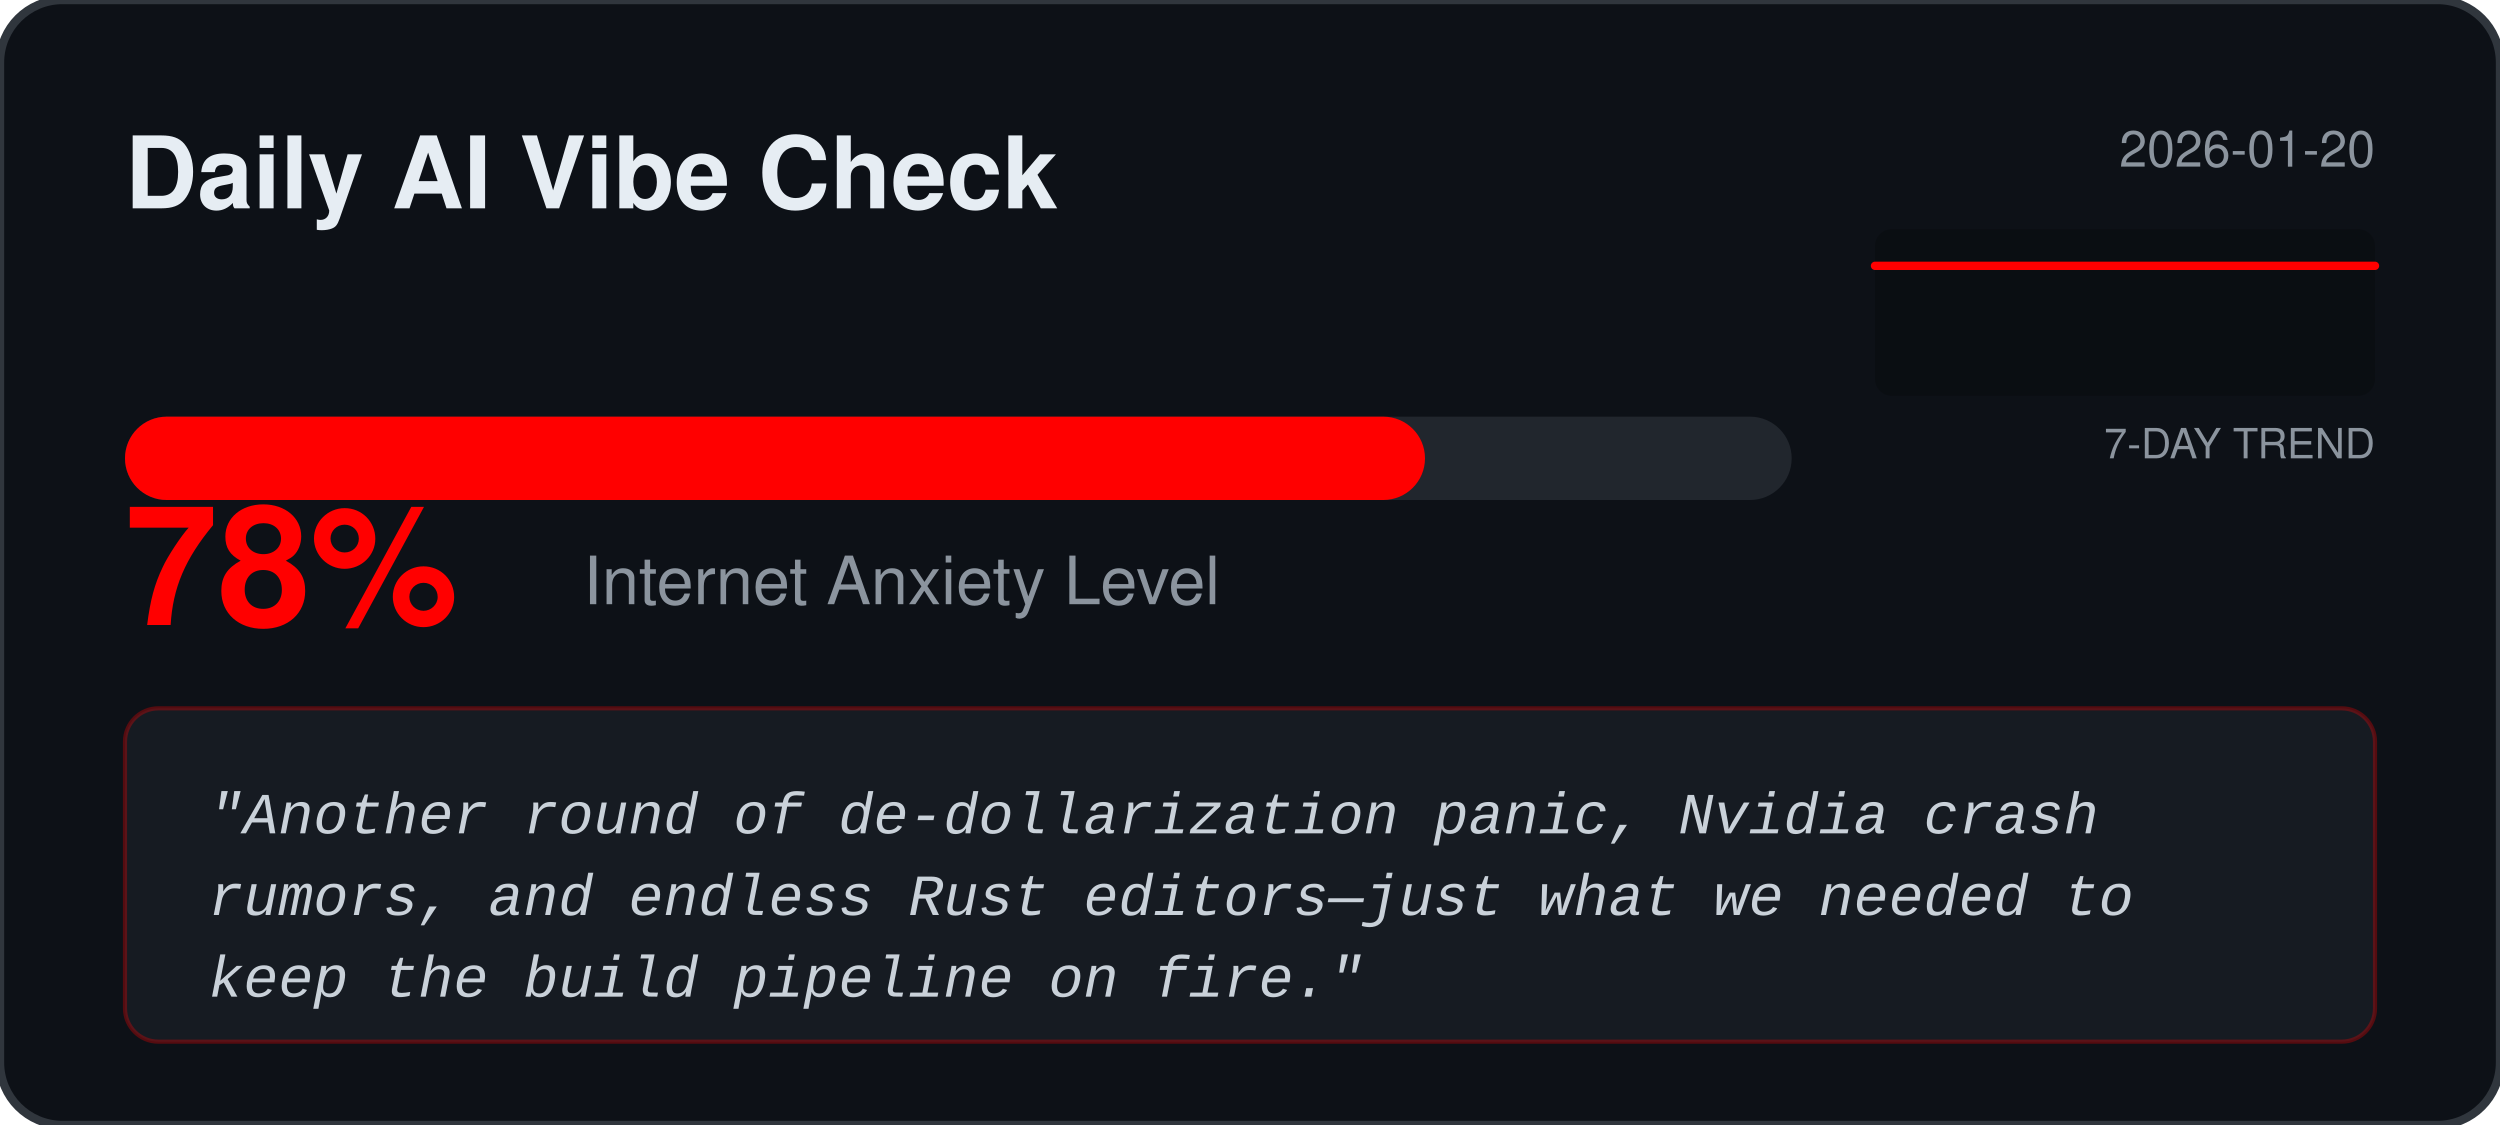
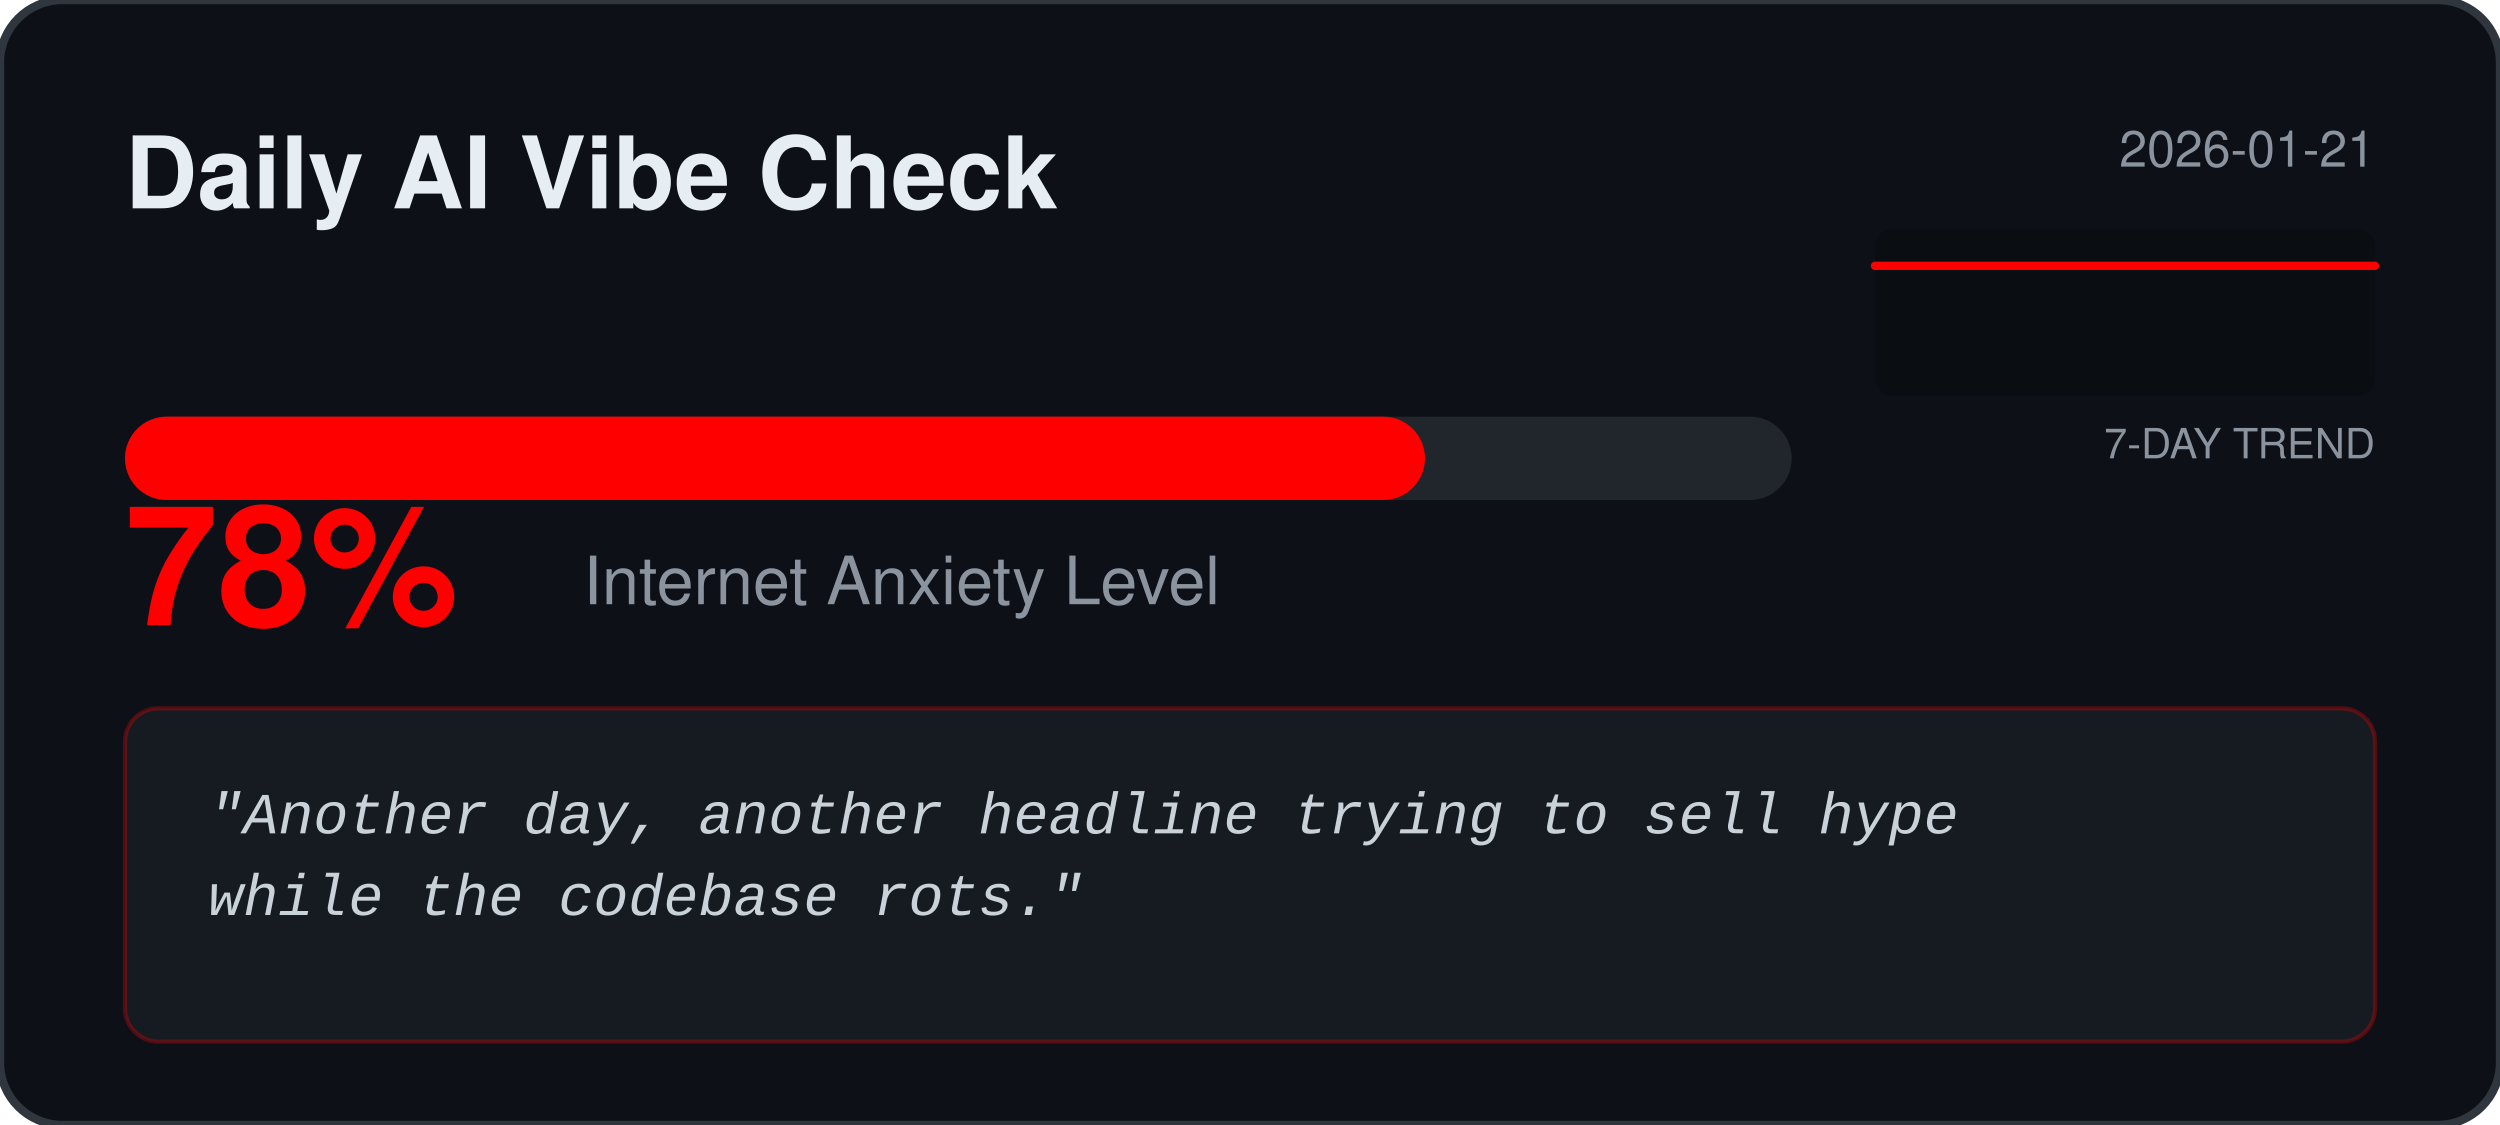
<svg xmlns="http://www.w3.org/2000/svg" width="600" height="270" viewBox="0 0 600 270" fill="none">
  <rect width="600" height="270" rx="15" fill="#0D1117" stroke="#30363D" stroke-width="2" />
  <text x="30" y="50" fill="#E6EDF3" font-family="Segoe UI, Helvetica, sans-serif" font-weight="bold" font-size="24">Daily AI Vibe Check</text>
-   <text x="570" y="40" fill="#8B949E" font-family="Segoe UI, Helvetica, sans-serif" font-size="12" text-anchor="end">2026-01-20</text>
+   <text x="570" y="40" fill="#8B949E" font-family="Segoe UI, Helvetica, sans-serif" font-size="12" text-anchor="end">2026-01-21</text>
  <rect x="450" y="55" width="120" height="40" fill="#000000" fill-opacity="0.2" rx="4" />
  <text x="570" y="110" fill="#8B949E" font-family="Segoe UI, Helvetica, sans-serif" font-size="10" text-anchor="end">7-DAY TREND</text>
  <polyline points="450.0,63.8 470.0,63.8 490.0,63.8 510.0,63.8 530.0,63.8 550.0,63.8 570.0,63.8" fill="none" stroke="#FF0000" stroke-width="2" stroke-linecap="round" stroke-linejoin="round" />
  <rect x="30" y="100" width="400" height="20" rx="10" fill="#21262D" />
  <rect x="30" y="100" width="312.0" height="20" rx="10" fill="#FF0000" />
  <text x="30" y="150" fill="#FF0000" font-family="Segoe UI, Helvetica, sans-serif" font-weight="bold" font-size="40">78%</text>
  <text x="140" y="145" fill="#8B949E" font-family="Segoe UI, Helvetica, sans-serif" font-size="16">Internet Anxiety Level</text>
  <rect x="30" y="170" width="540" height="80" rx="8" fill="#161B22" stroke="#FF0000" stroke-opacity="0.3" />
  <text x="50" y="200" fill="#C9D1D9" font-family="Courier New, monospace" font-size="14" font-style="italic">
-     <tspan x="50" dy="0">"Another round of de-dollarization panic, Nvidia crash</tspan>
-     <tspan x="50" dy="1.4em">rumors, and endless Rust editors—just what we needed to</tspan>
-     <tspan x="50" dy="1.4em">keep the build pipeline on fire."</tspan>
+     <tspan x="50" dy="0">"Another day, another headline trying to sell hype</tspan>
+     <tspan x="50" dy="1.4em">while the codebase rots."</tspan>
  </text>
</svg>
